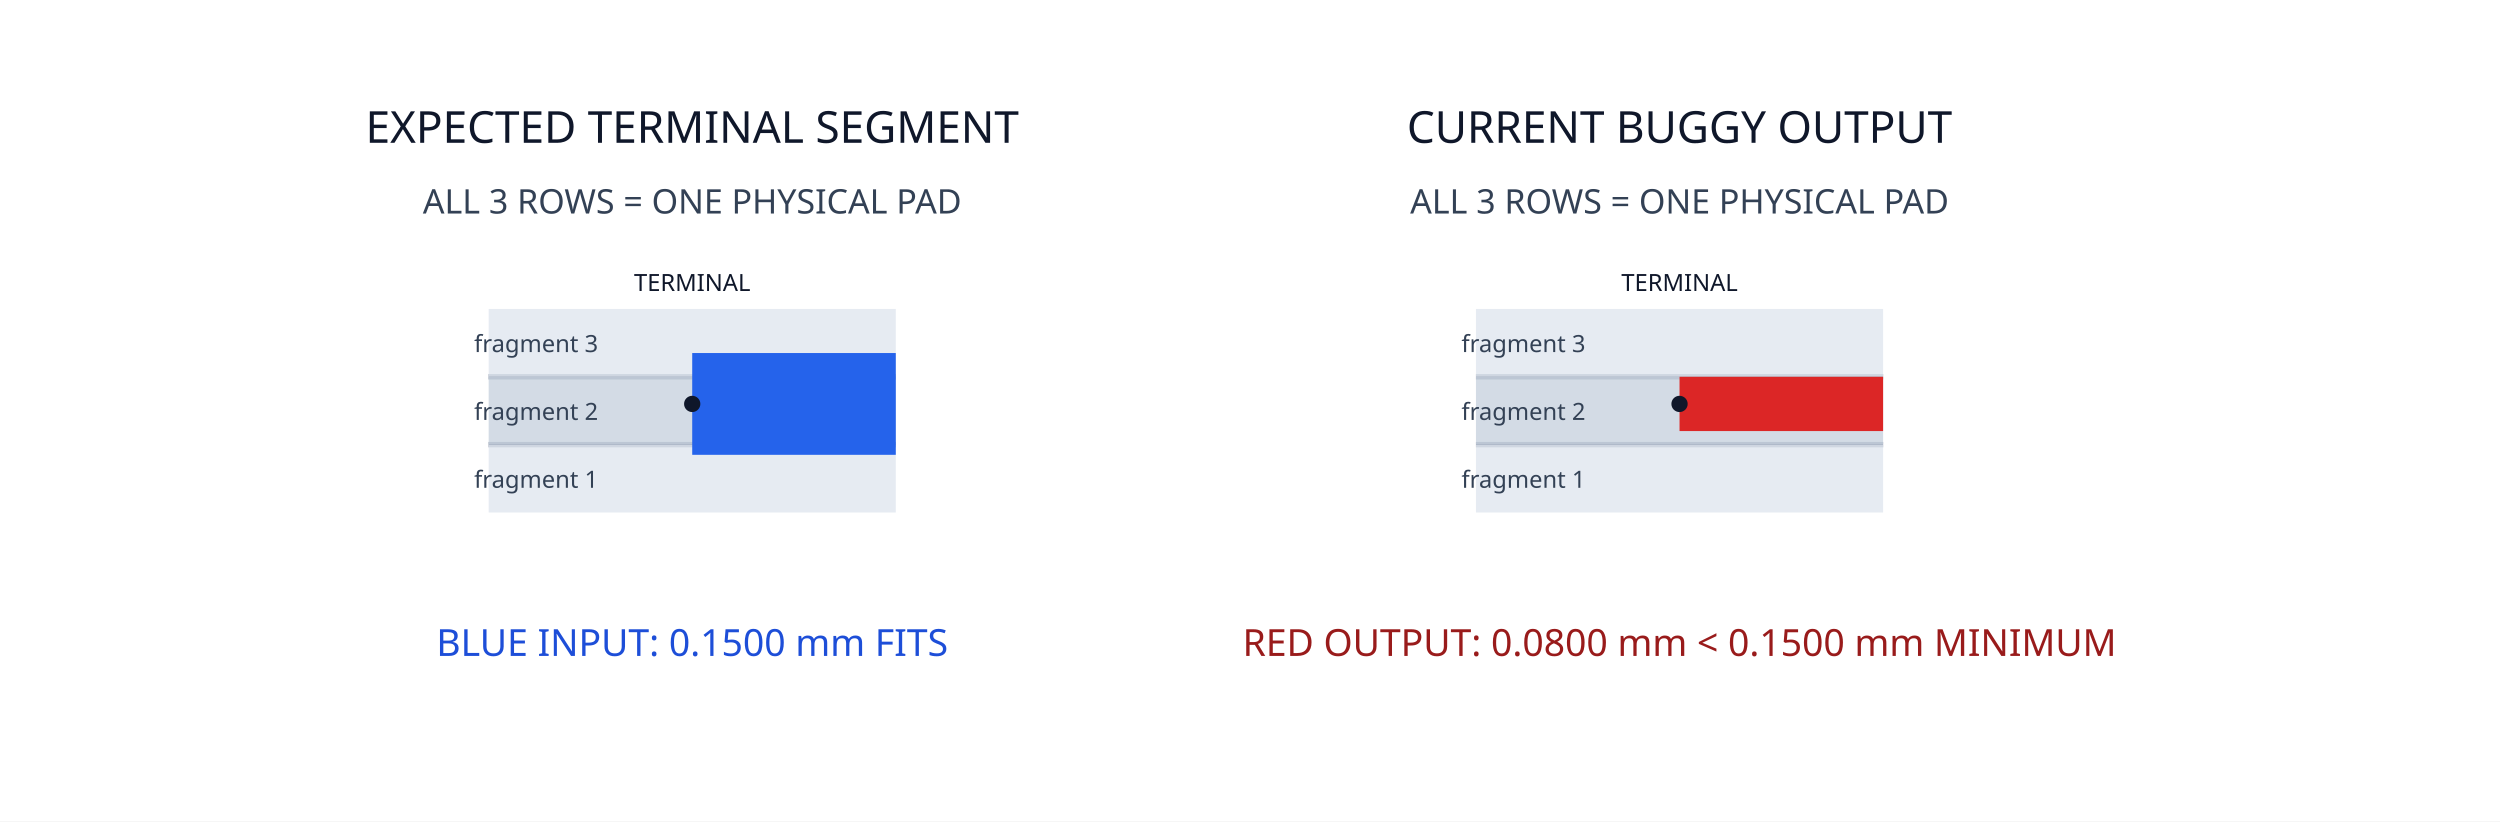
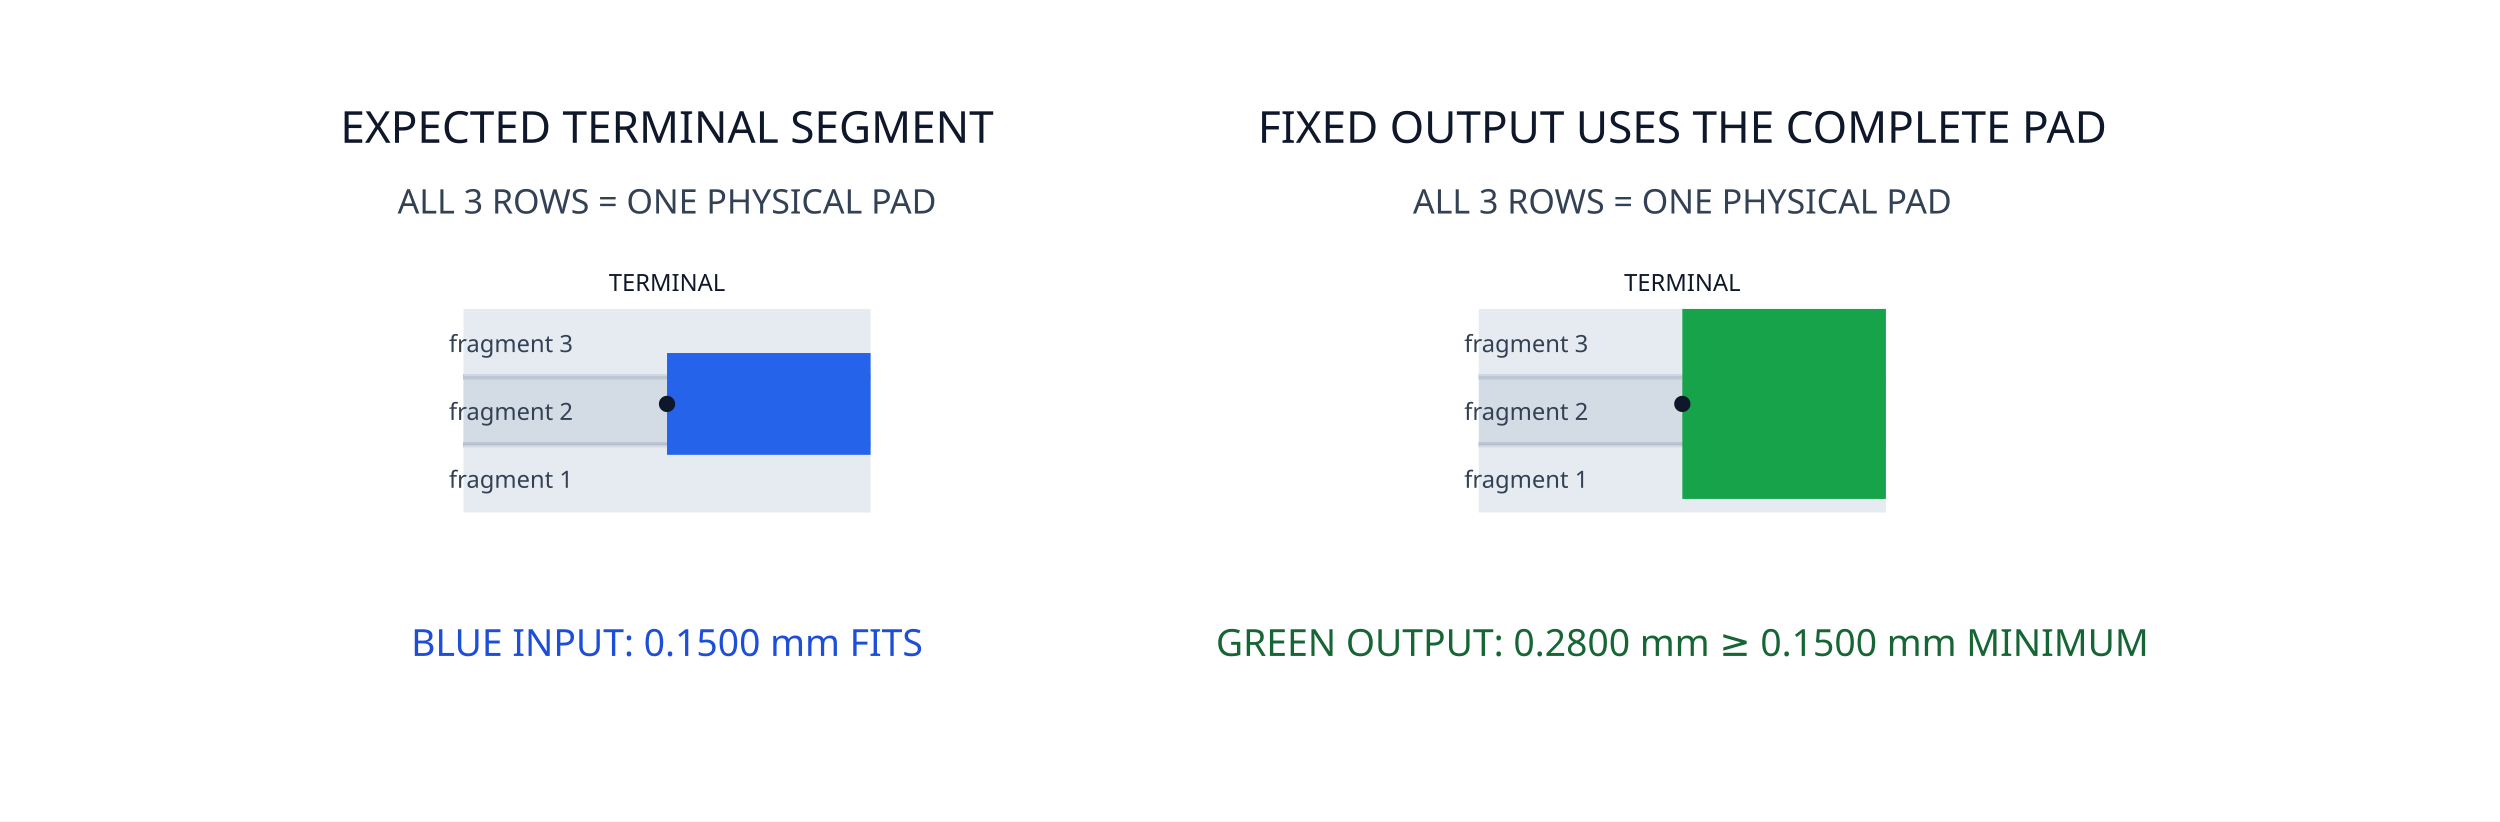
<svg xmlns="http://www.w3.org/2000/svg" width="1400" height="460" viewBox="0 0 1400 460">
  <rect width="100%" height="100%" fill="white" />
  <g>
-     <polyline data-points="-0.3,-0.05 0.3,-0.05" data-type="line" data-label="" points="273.64,249 501.64,249" fill="none" stroke="#64748b" stroke-width="3.04" />
+     <polyline data-points="-0.3,-0.05 0.3,-0.05" data-type="line" data-label="" points="259.533,249 487.533,249" fill="none" stroke="#64748b" stroke-width="3.04" />
  </g>
  <g>
-     <polyline data-points="-0.3,0.05 0.3,0.05" data-type="line" data-label="" points="273.64,211 501.64,211" fill="none" stroke="#64748b" stroke-width="3.04" />
+     <polyline data-points="-0.3,0.05 0.3,0.05" data-type="line" data-label="" points="259.533,211 487.533,211" fill="none" stroke="#64748b" stroke-width="3.04" />
  </g>
  <g>
-     <polyline data-points="1.155,-0.05 1.7550000000000001,-0.05" data-type="line" data-label="" points="826.54,249 1054.54,249" fill="none" stroke="#64748b" stroke-width="3.04" />
+     <polyline data-points="1.19625,-0.05 1.7962500000000001,-0.05" data-type="line" data-label="" points="828.108,249 1056.108,249" fill="none" stroke="#64748b" stroke-width="3.04" />
  </g>
  <g>
-     <polyline data-points="1.155,0.05 1.7550000000000001,0.05" data-type="line" data-label="" points="826.54,211 1054.54,211" fill="none" stroke="#64748b" stroke-width="3.04" />
+     <polyline data-points="1.19625,0.05 1.7962500000000001,0.05" data-type="line" data-label="" points="828.108,211 1056.108,211" fill="none" stroke="#64748b" stroke-width="3.04" />
  </g>
  <g>
-     <rect data-type="rect" data-label="" data-x="0" data-y="0" x="216.64" y="40" width="342" height="380" fill="transparent" stroke="#cbd5e1" stroke-width="0.003" />
+     <rect data-type="rect" data-label="" data-x="0" data-y="0" x="202.533" y="40" width="342" height="380" fill="transparent" stroke="#cbd5e1" stroke-width="0.003" />
  </g>
  <g>
-     <rect data-type="rect" data-label="" data-x="0" data-y="-0.1" x="273.64" y="249" width="228" height="38" fill="rgba(226, 232, 240, 0.85)" stroke="#64748b" stroke-width="0.003" />
+     <rect data-type="rect" data-label="" data-x="0" data-y="-0.1" x="259.533" y="249" width="228" height="38" fill="rgba(226, 232, 240, 0.85)" stroke="#64748b" stroke-width="0.003" />
  </g>
  <g>
-     <rect data-type="rect" data-label="" data-x="0" data-y="0" x="273.64" y="211" width="228" height="38" fill="rgba(203, 213, 225, 0.85)" stroke="#64748b" stroke-width="0.003" />
+     <rect data-type="rect" data-label="" data-x="0" data-y="0" x="259.533" y="211" width="228" height="38" fill="rgba(203, 213, 225, 0.85)" stroke="#64748b" stroke-width="0.003" />
  </g>
  <g>
-     <rect data-type="rect" data-label="" data-x="0" data-y="0.1" x="273.64" y="173" width="228" height="38" fill="rgba(226, 232, 240, 0.85)" stroke="#64748b" stroke-width="0.003" />
+     <rect data-type="rect" data-label="" data-x="0" data-y="0.1" x="259.533" y="173" width="228" height="38" fill="rgba(226, 232, 240, 0.85)" stroke="#64748b" stroke-width="0.003" />
  </g>
  <g>
-     <rect data-type="rect" data-label="" data-x="0" data-y="0" x="273.64" y="173" width="228" height="114" fill="transparent" stroke="#334155" stroke-width="0.003" />
+     <rect data-type="rect" data-label="" data-x="0" data-y="0" x="259.533" y="173" width="228" height="114" fill="transparent" stroke="#334155" stroke-width="0.003" />
  </g>
  <g>
-     <rect data-type="rect" data-label="" data-x="0.15" data-y="0.01" x="387.64" y="197.7" width="114" height="57" fill="#2563eb" stroke="#1d4ed8" stroke-width="0.003" />
+     <rect data-type="rect" data-label="" data-x="0.15" data-y="0.01" x="373.533" y="197.7" width="114" height="57" fill="#2563eb" stroke="#1d4ed8" stroke-width="0.003" />
  </g>
  <g>
-     <rect data-type="rect" data-label="" data-x="1.455" data-y="0" x="769.54" y="40" width="342" height="380" fill="transparent" stroke="#cbd5e1" stroke-width="0.003" />
+     <rect data-type="rect" data-label="" data-x="1.49625" data-y="0" x="771.108" y="40" width="342" height="380" fill="transparent" stroke="#cbd5e1" stroke-width="0.003" />
  </g>
  <g>
-     <rect data-type="rect" data-label="" data-x="1.455" data-y="-0.1" x="826.54" y="249" width="228" height="38" fill="rgba(226, 232, 240, 0.85)" stroke="#64748b" stroke-width="0.003" />
+     <rect data-type="rect" data-label="" data-x="1.49625" data-y="-0.1" x="828.108" y="249" width="228" height="38" fill="rgba(226, 232, 240, 0.85)" stroke="#64748b" stroke-width="0.003" />
  </g>
  <g>
-     <rect data-type="rect" data-label="" data-x="1.455" data-y="0" x="826.54" y="211" width="228" height="38" fill="rgba(203, 213, 225, 0.85)" stroke="#64748b" stroke-width="0.003" />
+     <rect data-type="rect" data-label="" data-x="1.49625" data-y="0" x="828.108" y="211" width="228" height="38" fill="rgba(203, 213, 225, 0.85)" stroke="#64748b" stroke-width="0.003" />
  </g>
  <g>
-     <rect data-type="rect" data-label="" data-x="1.455" data-y="0.1" x="826.54" y="173" width="228" height="38" fill="rgba(226, 232, 240, 0.85)" stroke="#64748b" stroke-width="0.003" />
+     <rect data-type="rect" data-label="" data-x="1.49625" data-y="0.1" x="828.108" y="173" width="228" height="38" fill="rgba(226, 232, 240, 0.85)" stroke="#64748b" stroke-width="0.003" />
  </g>
  <g>
-     <rect data-type="rect" data-label="" data-x="1.455" data-y="0" x="826.54" y="173" width="228" height="114" fill="transparent" stroke="#334155" stroke-width="0.003" />
+     <rect data-type="rect" data-label="" data-x="1.49625" data-y="0" x="828.108" y="173" width="228" height="114" fill="transparent" stroke="#334155" stroke-width="0.003" />
  </g>
  <g>
-     <rect data-type="rect" data-label="" data-x="1.6049995000000001" data-y="0.01" x="940.54" y="211" width="114" height="30.4" fill="#dc2626" stroke="#991b1b" stroke-width="0.003" />
+     <rect data-type="rect" data-label="" data-x="1.6462495000000001" data-y="0.01" x="942.108" y="173" width="114" height="106.4" fill="#16a34a" stroke="#166534" stroke-width="0.003" />
  </g>
-   <circle data-type="circle" data-label="" data-x="0" data-y="0.01" cx="387.64" cy="226.2" r="4.56" fill="#0f172a" stroke="#0f172a" stroke-width="0.003" />
-   <circle data-type="circle" data-label="" data-x="1.455" data-y="0.01" cx="940.54" cy="226.2" r="4.56" fill="#0f172a" stroke="#0f172a" stroke-width="0.003" />
-   <text data-type="text" data-label="EXPECTED TERMINAL SEGMENT" data-x="0" data-y="0.42" x="387.64" y="70.4" fill="#0f172a" font-size="24.7" font-family="sans-serif" text-anchor="middle" dominant-baseline="central">EXPECTED TERMINAL SEGMENT</text>
-   <text data-type="text" data-label="ALL 3 ROWS = ONE PHYSICAL PAD" data-x="0" data-y="0.31" x="387.64" y="112.2" fill="#334155" font-size="19" font-family="sans-serif" text-anchor="middle" dominant-baseline="central">ALL 3 ROWS = ONE PHYSICAL PAD</text>
-   <text data-type="text" data-label="TERMINAL" data-x="0" data-y="0.19" x="387.64" y="157.8" fill="#0f172a" font-size="13.3" font-family="sans-serif" text-anchor="middle" dominant-baseline="central">TERMINAL</text>
-   <text data-type="text" data-label="fragment 1" data-x="-0.23" data-y="-0.1" x="300.24" y="268" fill="#334155" font-size="13.3" font-family="sans-serif" text-anchor="middle" dominant-baseline="central">fragment 1</text>
-   <text data-type="text" data-label="fragment 2" data-x="-0.23" data-y="0" x="300.24" y="230" fill="#334155" font-size="13.3" font-family="sans-serif" text-anchor="middle" dominant-baseline="central">fragment 2</text>
-   <text data-type="text" data-label="fragment 3" data-x="-0.23" data-y="0.1" x="300.24" y="192" fill="#334155" font-size="13.3" font-family="sans-serif" text-anchor="middle" dominant-baseline="central">fragment 3</text>
-   <text data-type="text" data-label="BLUE INPUT: 0.1500 mm FITS" data-x="0" data-y="-0.34" x="387.64" y="359.2" fill="#1d4ed8" font-size="20.9" font-family="sans-serif" text-anchor="middle" dominant-baseline="central">BLUE INPUT: 0.1500 mm FITS</text>
-   <text data-type="text" data-label="CURRENT BUGGY OUTPUT" data-x="1.455" data-y="0.42" x="940.54" y="70.4" fill="#0f172a" font-size="24.7" font-family="sans-serif" text-anchor="middle" dominant-baseline="central">CURRENT BUGGY OUTPUT</text>
-   <text data-type="text" data-label="ALL 3 ROWS = ONE PHYSICAL PAD" data-x="1.455" data-y="0.31" x="940.54" y="112.2" fill="#334155" font-size="19" font-family="sans-serif" text-anchor="middle" dominant-baseline="central">ALL 3 ROWS = ONE PHYSICAL PAD</text>
-   <text data-type="text" data-label="TERMINAL" data-x="1.455" data-y="0.19" x="940.54" y="157.8" fill="#0f172a" font-size="13.3" font-family="sans-serif" text-anchor="middle" dominant-baseline="central">TERMINAL</text>
-   <text data-type="text" data-label="fragment 1" data-x="1.225" data-y="-0.1" x="853.14" y="268" fill="#334155" font-size="13.3" font-family="sans-serif" text-anchor="middle" dominant-baseline="central">fragment 1</text>
-   <text data-type="text" data-label="fragment 2" data-x="1.225" data-y="0" x="853.14" y="230" fill="#334155" font-size="13.3" font-family="sans-serif" text-anchor="middle" dominant-baseline="central">fragment 2</text>
-   <text data-type="text" data-label="fragment 3" data-x="1.225" data-y="0.1" x="853.14" y="192" fill="#334155" font-size="13.3" font-family="sans-serif" text-anchor="middle" dominant-baseline="central">fragment 3</text>
-   <text data-type="text" data-label="RED OUTPUT: 0.0800 mm &lt; 0.1500 mm MINIMUM" data-x="1.455" data-y="-0.34" x="940.54" y="359.2" fill="#991b1b" font-size="20.9" font-family="sans-serif" text-anchor="middle" dominant-baseline="central">RED OUTPUT: 0.0800 mm &lt; 0.1500 mm MINIMUM</text>
+   <circle data-type="circle" data-label="" data-x="0" data-y="0.01" cx="373.533" cy="226.2" r="4.56" fill="#0f172a" stroke="#0f172a" stroke-width="0.003" />
+   <circle data-type="circle" data-label="" data-x="1.49625" data-y="0.01" cx="942.108" cy="226.2" r="4.56" fill="#0f172a" stroke="#0f172a" stroke-width="0.003" />
+   <text data-type="text" data-label="EXPECTED TERMINAL SEGMENT" data-x="0" data-y="0.42" x="373.533" y="70.4" fill="#0f172a" font-size="24.7" font-family="sans-serif" text-anchor="middle" dominant-baseline="central">EXPECTED TERMINAL SEGMENT</text>
+   <text data-type="text" data-label="ALL 3 ROWS = ONE PHYSICAL PAD" data-x="0" data-y="0.31" x="373.533" y="112.2" fill="#334155" font-size="19" font-family="sans-serif" text-anchor="middle" dominant-baseline="central">ALL 3 ROWS = ONE PHYSICAL PAD</text>
+   <text data-type="text" data-label="TERMINAL" data-x="0" data-y="0.19" x="373.533" y="157.8" fill="#0f172a" font-size="13.3" font-family="sans-serif" text-anchor="middle" dominant-baseline="central">TERMINAL</text>
+   <text data-type="text" data-label="fragment 1" data-x="-0.23" data-y="-0.1" x="286.133" y="268" fill="#334155" font-size="13.3" font-family="sans-serif" text-anchor="middle" dominant-baseline="central">fragment 1</text>
+   <text data-type="text" data-label="fragment 2" data-x="-0.23" data-y="0" x="286.133" y="230" fill="#334155" font-size="13.3" font-family="sans-serif" text-anchor="middle" dominant-baseline="central">fragment 2</text>
+   <text data-type="text" data-label="fragment 3" data-x="-0.23" data-y="0.1" x="286.133" y="192" fill="#334155" font-size="13.3" font-family="sans-serif" text-anchor="middle" dominant-baseline="central">fragment 3</text>
+   <text data-type="text" data-label="BLUE INPUT: 0.1500 mm FITS" data-x="0" data-y="-0.34" x="373.533" y="359.2" fill="#1d4ed8" font-size="20.9" font-family="sans-serif" text-anchor="middle" dominant-baseline="central">BLUE INPUT: 0.1500 mm FITS</text>
+   <text data-type="text" data-label="FIXED OUTPUT USES THE COMPLETE PAD" data-x="1.49625" data-y="0.42" x="942.108" y="70.4" fill="#0f172a" font-size="24.7" font-family="sans-serif" text-anchor="middle" dominant-baseline="central">FIXED OUTPUT USES THE COMPLETE PAD</text>
+   <text data-type="text" data-label="ALL 3 ROWS = ONE PHYSICAL PAD" data-x="1.49625" data-y="0.31" x="942.108" y="112.2" fill="#334155" font-size="19" font-family="sans-serif" text-anchor="middle" dominant-baseline="central">ALL 3 ROWS = ONE PHYSICAL PAD</text>
+   <text data-type="text" data-label="TERMINAL" data-x="1.49625" data-y="0.19" x="942.108" y="157.8" fill="#0f172a" font-size="13.3" font-family="sans-serif" text-anchor="middle" dominant-baseline="central">TERMINAL</text>
+   <text data-type="text" data-label="fragment 1" data-x="1.26625" data-y="-0.1" x="854.707" y="268" fill="#334155" font-size="13.3" font-family="sans-serif" text-anchor="middle" dominant-baseline="central">fragment 1</text>
+   <text data-type="text" data-label="fragment 2" data-x="1.26625" data-y="0" x="854.707" y="230" fill="#334155" font-size="13.3" font-family="sans-serif" text-anchor="middle" dominant-baseline="central">fragment 2</text>
+   <text data-type="text" data-label="fragment 3" data-x="1.26625" data-y="0.1" x="854.707" y="192" fill="#334155" font-size="13.3" font-family="sans-serif" text-anchor="middle" dominant-baseline="central">fragment 3</text>
+   <text data-type="text" data-label="GREEN OUTPUT: 0.2800 mm ≥ 0.1500 mm MINIMUM" data-x="1.49625" data-y="-0.34" x="942.108" y="359.2" fill="#166534" font-size="20.9" font-family="sans-serif" text-anchor="middle" dominant-baseline="central">GREEN OUTPUT: 0.2800 mm ≥ 0.1500 mm MINIMUM</text>
  <g id="crosshair" style="display: none">
    <line id="crosshair-h" y1="0" y2="460" stroke="#666" stroke-width="0.5" />
    <line id="crosshair-v" x1="0" x2="1400" stroke="#666" stroke-width="0.5" />
    <text id="coordinates" font-family="monospace" font-size="12" fill="#666" />
  </g>
</svg>
